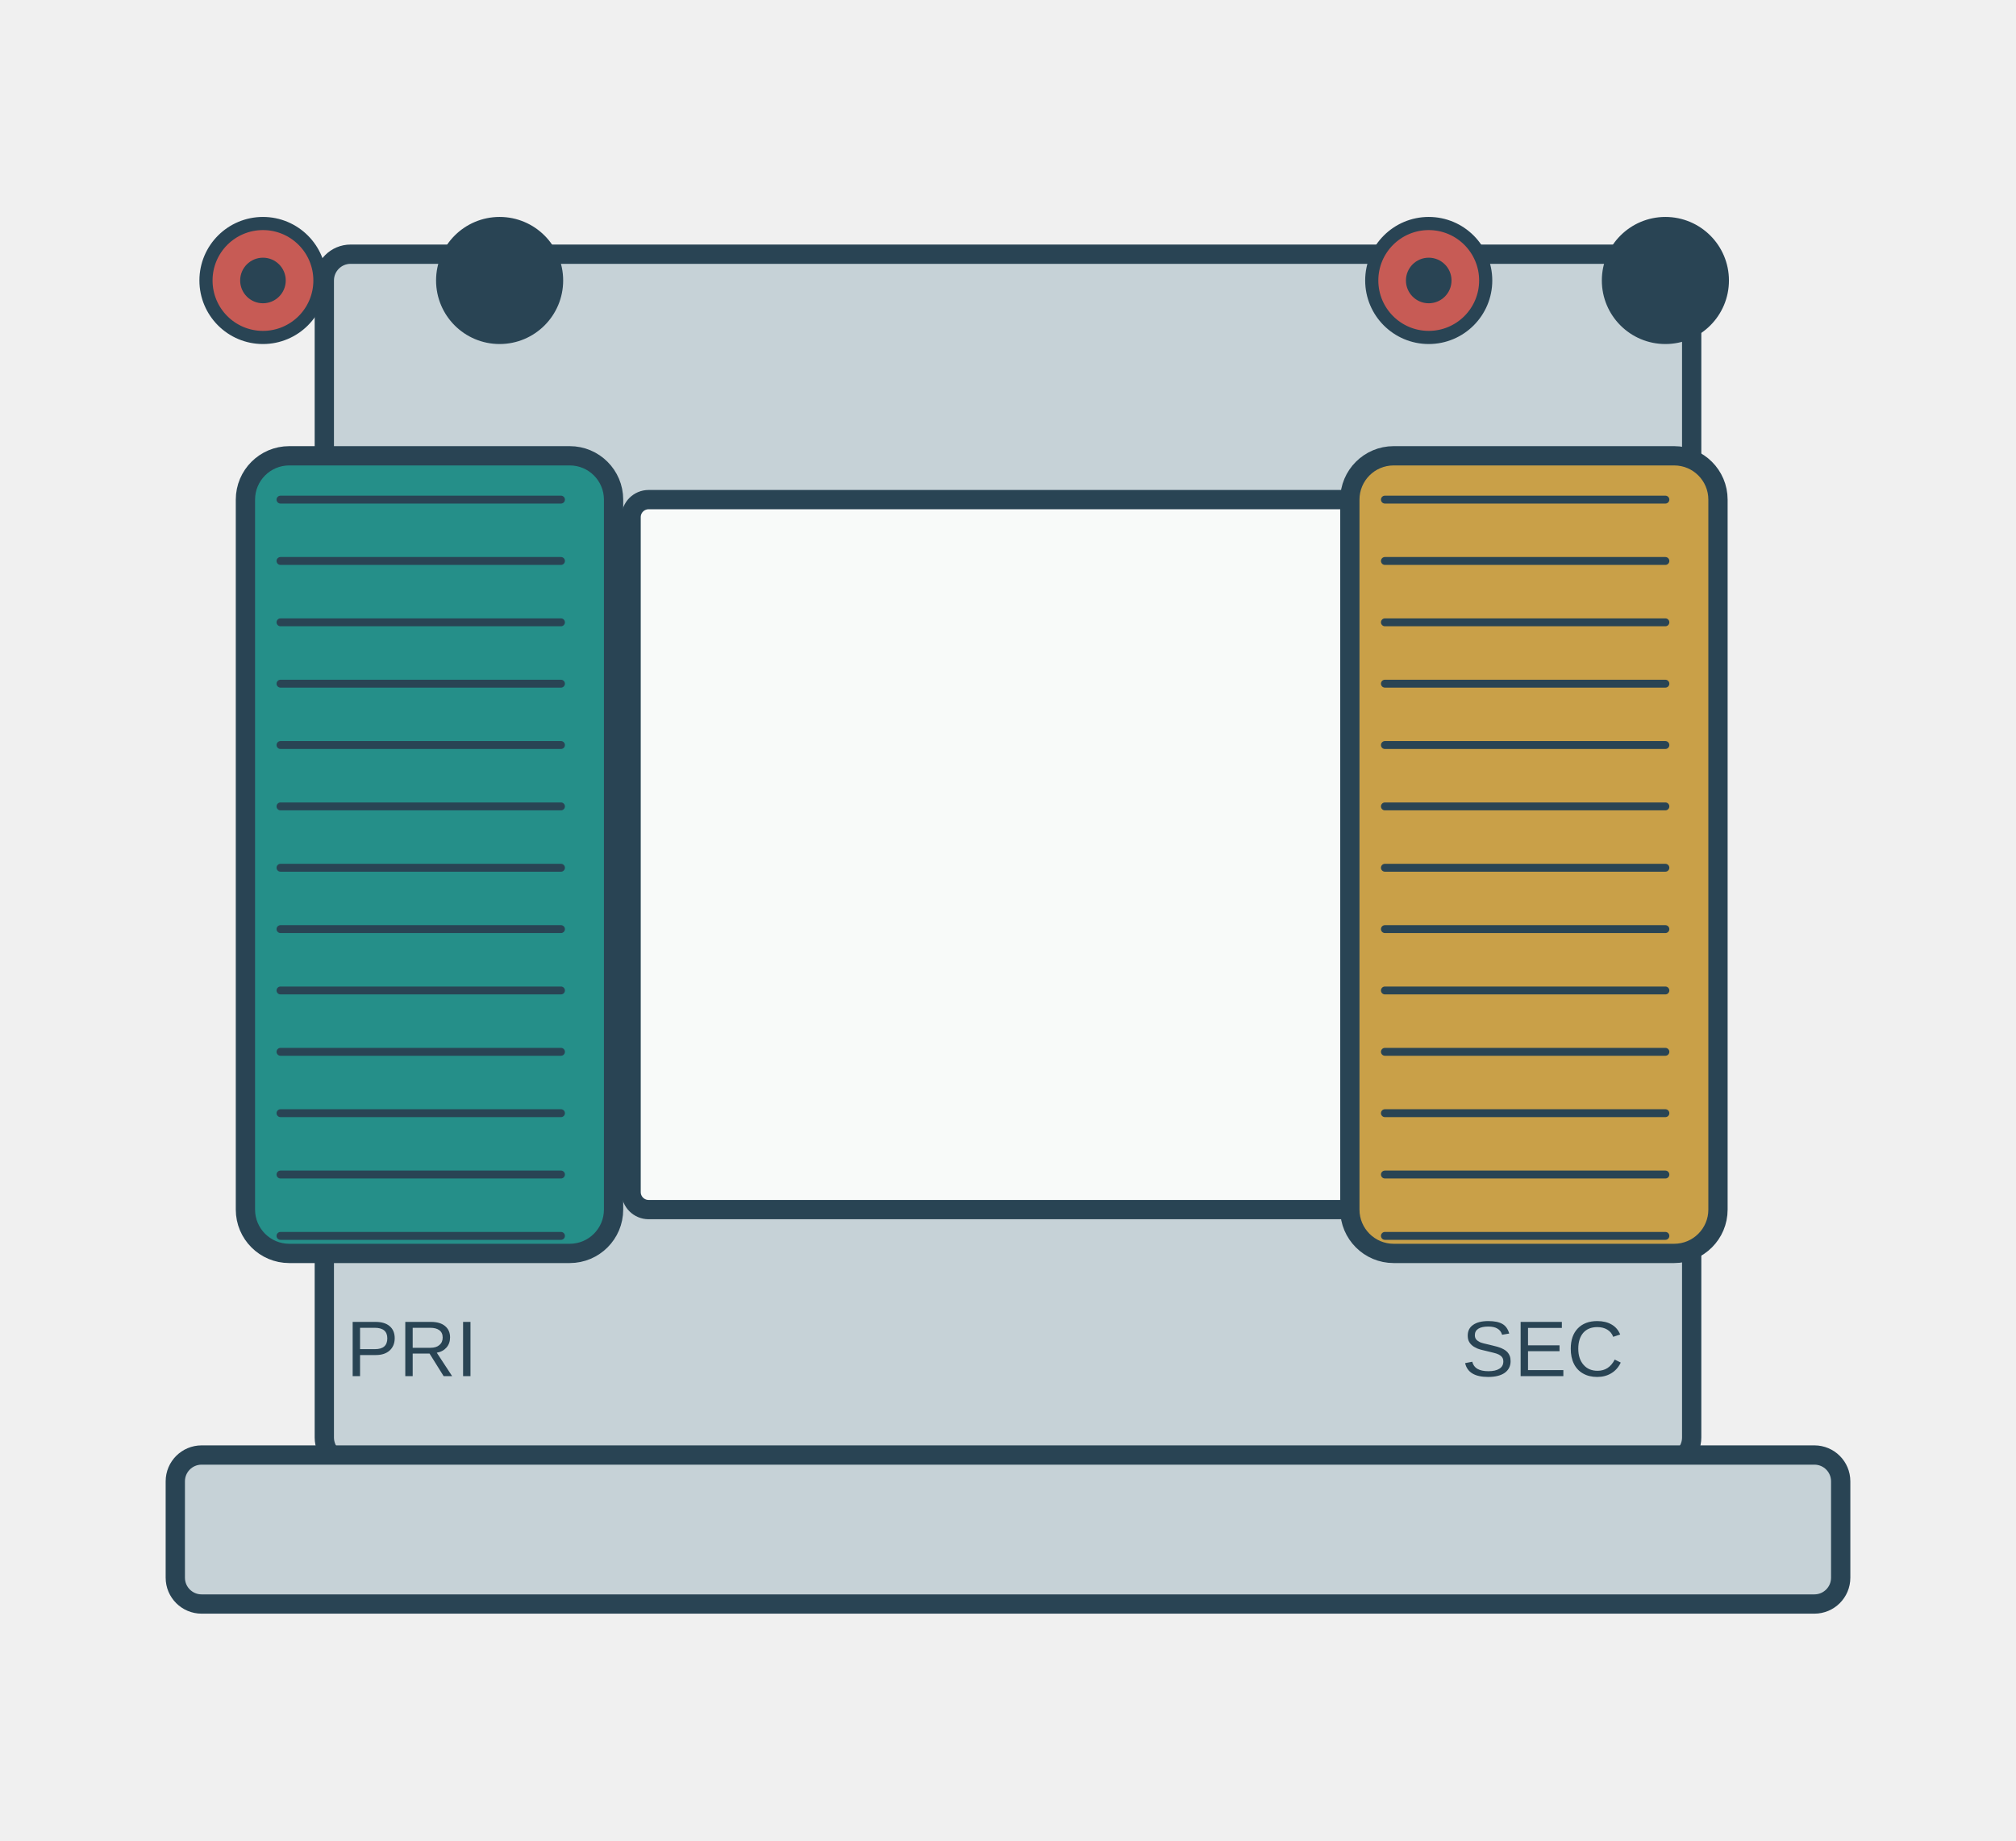
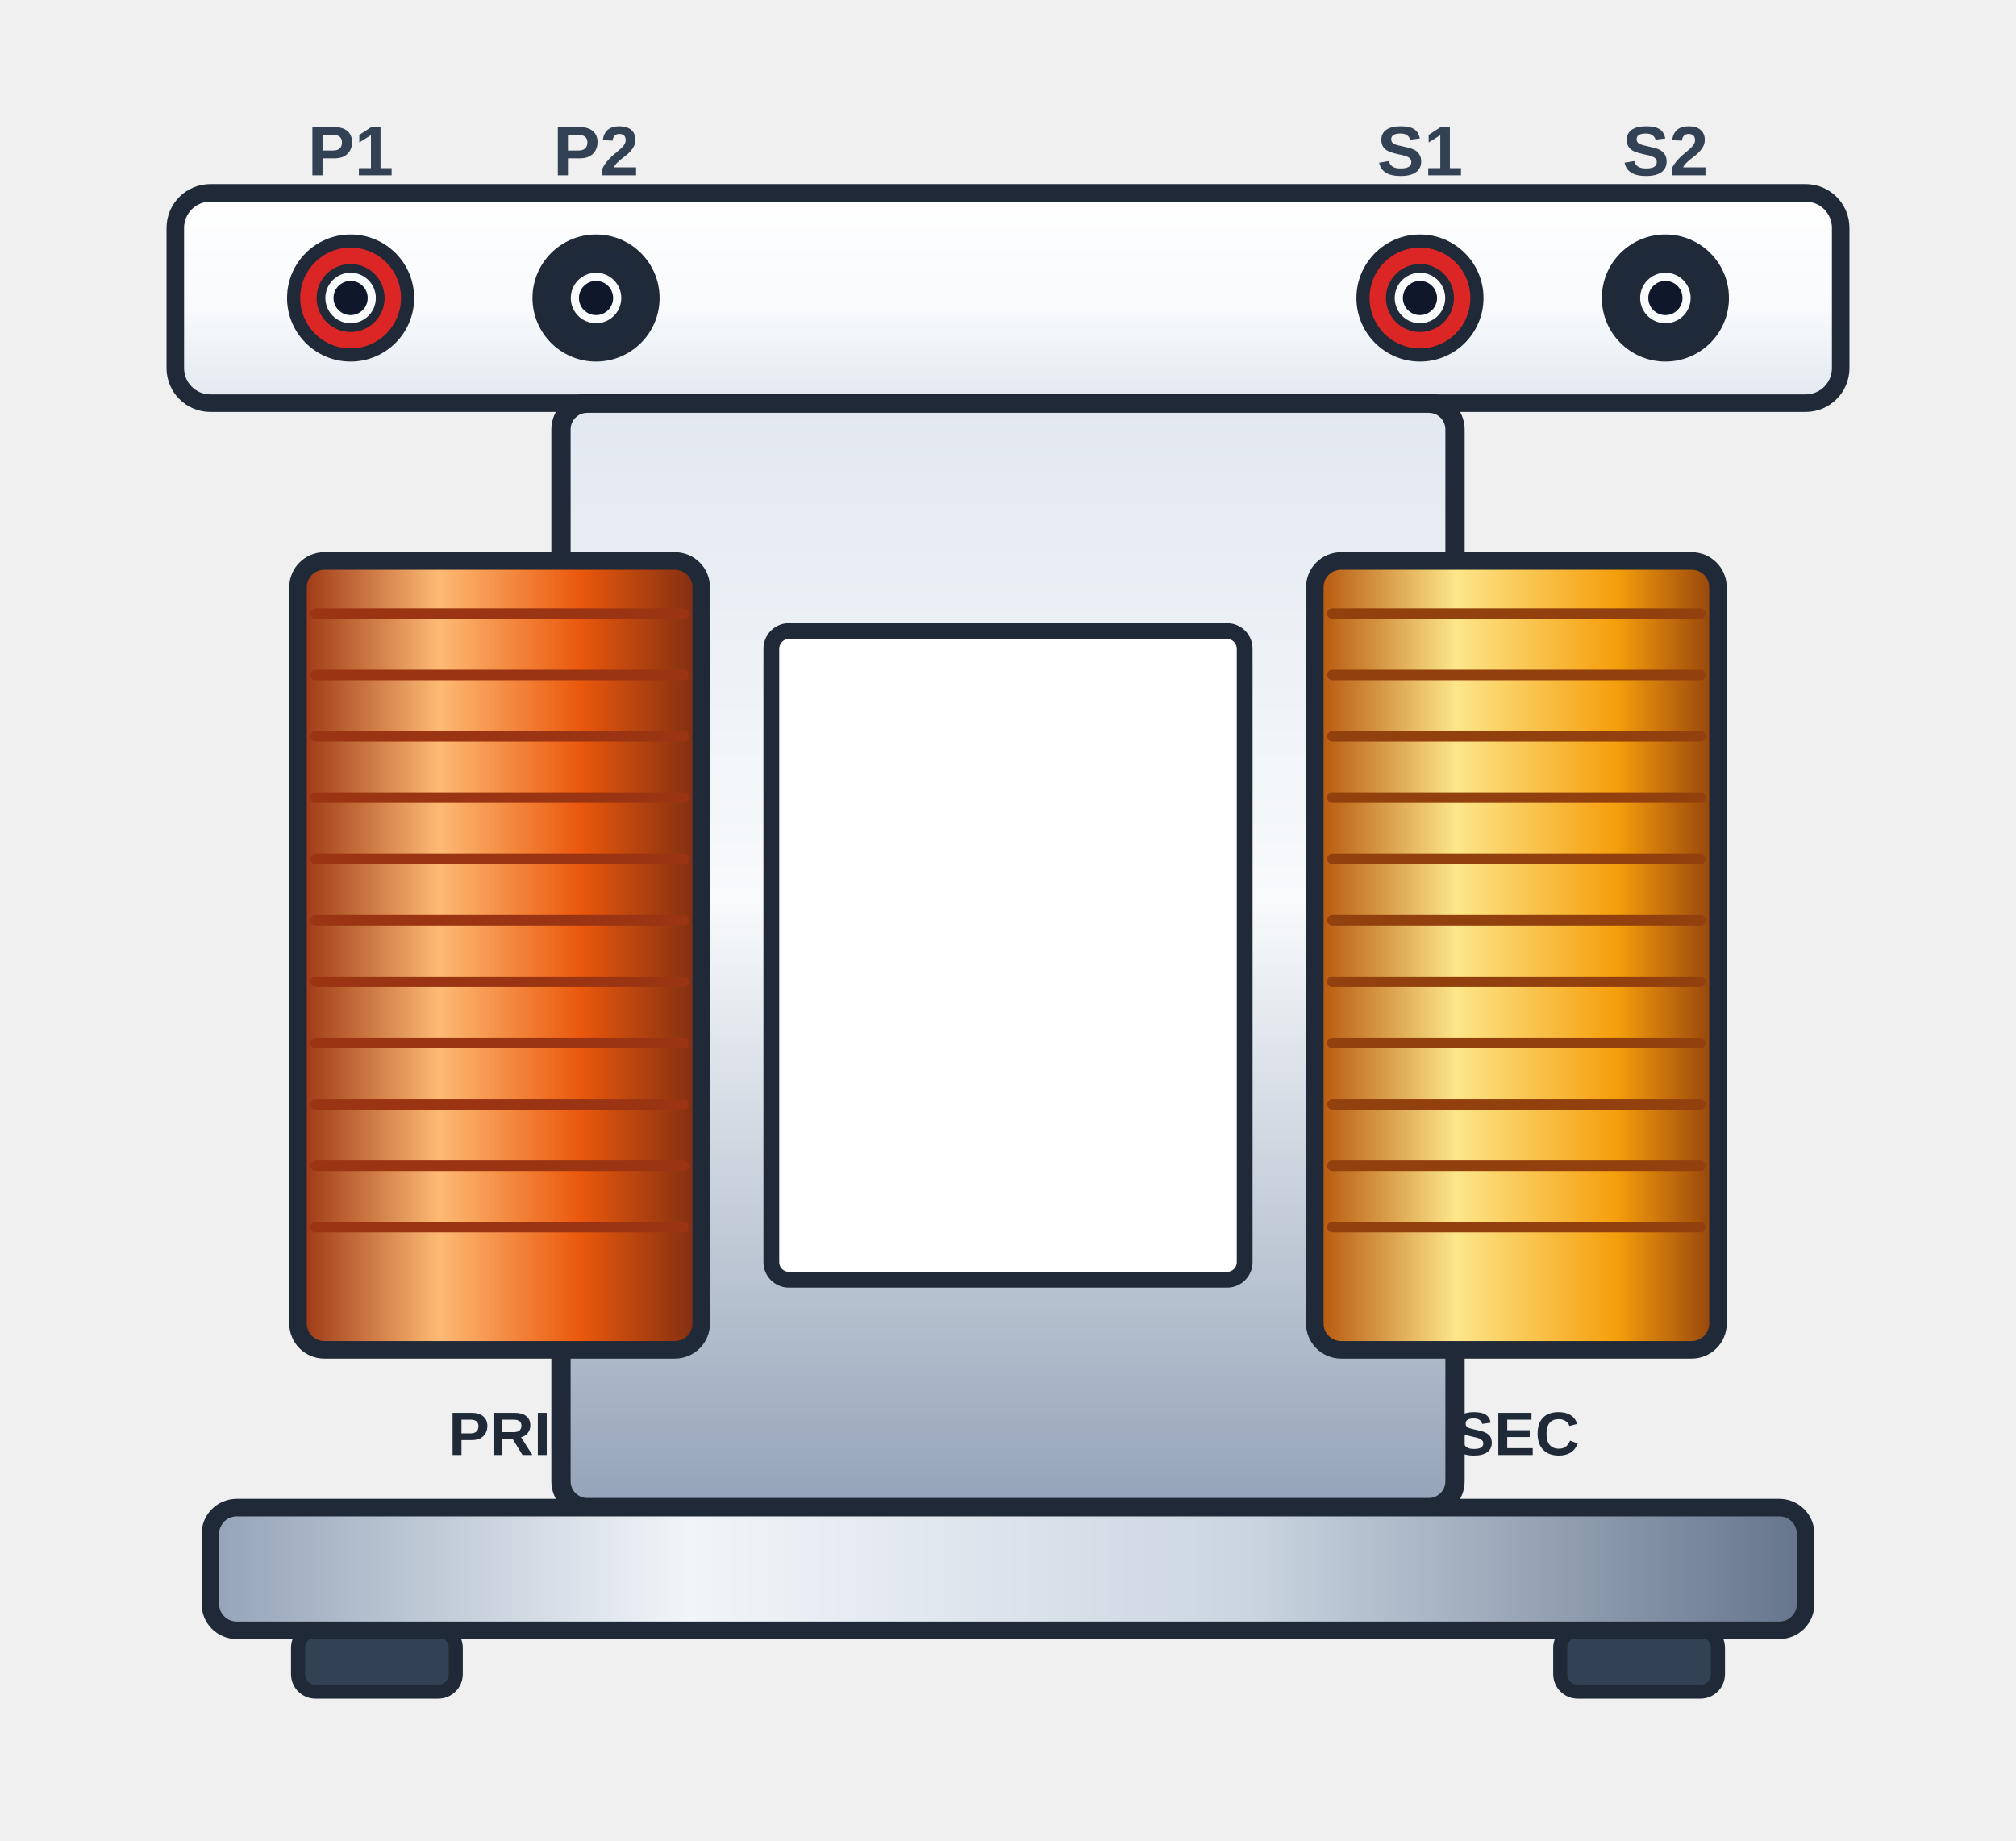
<svg xmlns="http://www.w3.org/2000/svg" width="230" height="210" viewBox="0 0 230 210">
-   <g stroke="#294454" stroke-width="2.2" stroke-linejoin="round" stroke-linecap="round">
-     <rect x="37" y="29" width="156" height="138" fill="#c6d2d7" rx="3" />
-     <rect x="72" y="57" width="87" height="81" fill="#f8faf9" rx="2" />
-     <rect x="20" y="166" width="190" height="17" fill="#c6d2d7" rx="3" />
-     <rect x="28" y="52" width="42" height="91" fill="#258f89" rx="5" />
-     <line x1="32" y1="57" x2="64" y2="57" stroke="#294454" stroke-width="0.9" />
-     <line x1="32" y1="64" x2="64" y2="64" stroke="#294454" stroke-width="0.9" />
-     <line x1="32" y1="71" x2="64" y2="71" stroke="#294454" stroke-width="0.9" />
-     <line x1="32" y1="78" x2="64" y2="78" stroke="#294454" stroke-width="0.9" />
-     <line x1="32" y1="85" x2="64" y2="85" stroke="#294454" stroke-width="0.9" />
-     <line x1="32" y1="92" x2="64" y2="92" stroke="#294454" stroke-width="0.9" />
-     <line x1="32" y1="99" x2="64" y2="99" stroke="#294454" stroke-width="0.9" />
-     <line x1="32" y1="106" x2="64" y2="106" stroke="#294454" stroke-width="0.9" />
-     <line x1="32" y1="113" x2="64" y2="113" stroke="#294454" stroke-width="0.9" />
-     <line x1="32" y1="120" x2="64" y2="120" stroke="#294454" stroke-width="0.9" />
-     <line x1="32" y1="127" x2="64" y2="127" stroke="#294454" stroke-width="0.9" />
-     <line x1="32" y1="134" x2="64" y2="134" stroke="#294454" stroke-width="0.9" />
-     <line x1="32" y1="141" x2="64" y2="141" stroke="#294454" stroke-width="0.9" />
-     <rect x="154" y="52" width="42" height="91" fill="#c9a048" rx="5" />
-     <line x1="158" y1="57" x2="190" y2="57" stroke="#294454" stroke-width="0.9" />
-     <line x1="158" y1="64" x2="190" y2="64" stroke="#294454" stroke-width="0.9" />
-     <line x1="158" y1="71" x2="190" y2="71" stroke="#294454" stroke-width="0.9" />
-     <line x1="158" y1="78" x2="190" y2="78" stroke="#294454" stroke-width="0.9" />
-     <line x1="158" y1="85" x2="190" y2="85" stroke="#294454" stroke-width="0.9" />
-     <line x1="158" y1="92" x2="190" y2="92" stroke="#294454" stroke-width="0.9" />
-     <line x1="158" y1="99" x2="190" y2="99" stroke="#294454" stroke-width="0.9" />
-     <line x1="158" y1="106" x2="190" y2="106" stroke="#294454" stroke-width="0.9" />
-     <line x1="158" y1="113" x2="190" y2="113" stroke="#294454" stroke-width="0.9" />
-     <line x1="158" y1="120" x2="190" y2="120" stroke="#294454" stroke-width="0.9" />
-     <line x1="158" y1="127" x2="190" y2="127" stroke="#294454" stroke-width="0.9" />
-     <line x1="158" y1="134" x2="190" y2="134" stroke="#294454" stroke-width="0.9" />
-     <line x1="158" y1="141" x2="190" y2="141" stroke="#294454" stroke-width="0.9" />
-     <ellipse cx="30" cy="32" rx="6.5" ry="6.5" fill="#c75b55" stroke-width="1.5" />
-     <ellipse cx="30" cy="32" rx="2.6" ry="2.6" fill="#294454" stroke="none" />
-     <ellipse cx="57" cy="32" rx="6.5" ry="6.5" fill="#294454" stroke-width="1.5" />
-     <ellipse cx="57" cy="32" rx="2.6" ry="2.6" fill="#294454" stroke="none" />
-     <ellipse cx="163" cy="32" rx="6.5" ry="6.5" fill="#c75b55" stroke-width="1.5" />
-     <ellipse cx="163" cy="32" rx="2.6" ry="2.6" fill="#294454" stroke="none" />
-     <ellipse cx="190" cy="32" rx="6.5" ry="6.5" fill="#294454" stroke-width="1.5" />
-     <ellipse cx="190" cy="32" rx="2.6" ry="2.6" fill="#294454" stroke="none" />
-     <text x="47" y="157" font-size="9" fill="#294454" stroke="none" font-family="Arial" text-anchor="middle">PRI</text>
-     <text x="176" y="157" font-size="9" fill="#294454" stroke="none" font-family="Arial" text-anchor="middle">SEC</text>
+   <defs>
+     <linearGradient id="g-chassis" x1="0" y1="0" x2="0" y2="1">
+       <stop offset="0%" stop-color="#FFFFFF" />
+       <stop offset="55%" stop-color="#F8FAFC" />
+       <stop offset="100%" stop-color="#E2E8F0" />
+     </linearGradient>
+     <linearGradient id="g-chassis-h" x1="0" y1="0" x2="1" y2="0">
+       <stop offset="0%" stop-color="#E2E8F0" />
+       <stop offset="22%" stop-color="#F8FAFC" />
+       <stop offset="80%" stop-color="#F1F5F9" />
+       <stop offset="100%" stop-color="#CBD5E1" />
+     </linearGradient>
+     <linearGradient id="g-bezel" x1="0" y1="0" x2="0" y2="1">
+       <stop offset="0%" stop-color="#475569" />
+       <stop offset="100%" stop-color="#1E293B" />
+     </linearGradient>
+     <linearGradient id="g-metal" x1="0" y1="0" x2="1" y2="0">
+       <stop offset="0%" stop-color="#94A3B8" />
+       <stop offset="30%" stop-color="#F1F5F9" />
+       <stop offset="65%" stop-color="#CBD5E1" />
+       <stop offset="100%" stop-color="#64748B" />
+     </linearGradient>
+     <linearGradient id="g-metal-v" x1="0" y1="0" x2="0" y2="1">
+       <stop offset="0%" stop-color="#E2E8F0" />
+       <stop offset="45%" stop-color="#F8FAFC" />
+       <stop offset="100%" stop-color="#94A3B8" />
+     </linearGradient>
+     <linearGradient id="g-teal" x1="0" y1="0" x2="0" y2="1">
+       <stop offset="0%" stop-color="#14B8A6" />
+       <stop offset="100%" stop-color="#0F766E" />
+     </linearGradient>
+     <linearGradient id="g-glass" x1="0" y1="0" x2="1" y2="0">
+       <stop offset="0%" stop-color="#E6F2F7" stop-opacity="0.82" />
+       <stop offset="28%" stop-color="#F8FCFE" stop-opacity="0.65" />
+       <stop offset="75%" stop-color="#E6F2F7" stop-opacity="0.58" />
+       <stop offset="100%" stop-color="#CBE4EE" stop-opacity="0.80" />
+     </linearGradient>
+     <linearGradient id="g-liquid" x1="0" y1="0" x2="0" y2="1">
+       <stop offset="0%" stop-color="#99F6E4" stop-opacity="0.55" />
+       <stop offset="100%" stop-color="#14B8A6" stop-opacity="0.38" />
+     </linearGradient>
+     <linearGradient id="g-screen" x1="0" y1="0" x2="0" y2="1">
+       <stop offset="0%" stop-color="#0F172A" />
+       <stop offset="100%" stop-color="#1E293B" />
+     </linearGradient>
+     <linearGradient id="g-brass" x1="0" y1="0" x2="1" y2="0">
+       <stop offset="0%" stop-color="#B45309" />
+       <stop offset="35%" stop-color="#FDE68A" />
+       <stop offset="75%" stop-color="#F59E0B" />
+       <stop offset="100%" stop-color="#92400E" />
+     </linearGradient>
+     <linearGradient id="g-copper" x1="0" y1="0" x2="1" y2="0">
+       <stop offset="0%" stop-color="#9A3412" />
+       <stop offset="35%" stop-color="#FDBA74" />
+       <stop offset="70%" stop-color="#EA580C" />
+       <stop offset="100%" stop-color="#7C2D12" />
+     </linearGradient>
+     <linearGradient id="g-rubber" x1="0" y1="0" x2="1" y2="1">
+       <stop offset="0%" stop-color="#14B8A6" />
+       <stop offset="100%" stop-color="#115E59" />
+     </linearGradient>
+   </defs>
+   <g stroke="#1F2937" stroke-width="2.2" stroke-linecap="round" stroke-linejoin="round" fill="none">
+     <rect x="34" y="186" width="18" height="7" rx="2" fill="#334155" stroke="#1F2937" stroke-width="1.6" />
+     <rect x="178" y="186" width="18" height="7" rx="2" fill="#334155" stroke="#1F2937" stroke-width="1.6" />
+     <rect x="20" y="22" width="190" height="24" rx="4" fill="url(#g-chassis)" stroke="#1F2937" stroke-width="2.0" />
+     <rect x="64" y="46" width="102" height="126" rx="3" fill="url(#g-metal-v)" stroke="#1F2937" stroke-width="2.2" />
+     <rect x="88" y="72" width="54" height="74" rx="2" fill="#FFFFFF" stroke="#1F2937" stroke-width="1.8" />
+     <rect x="24" y="172" width="182" height="14" rx="3" fill="url(#g-metal)" stroke="#1F2937" stroke-width="2.0" />
+     <rect x="34" y="64" width="46" height="90" rx="3" fill="url(#g-copper)" stroke="#1F2937" stroke-width="2.0" />
+     <rect x="150" y="64" width="46" height="90" rx="3" fill="url(#g-brass)" stroke="#1F2937" stroke-width="2.0" />
+     <line x1="36" y1="70" x2="78" y2="70" stroke="#9A3412" stroke-width="1.2" />
+     <line x1="36" y1="77" x2="78" y2="77" stroke="#9A3412" stroke-width="1.2" />
+     <line x1="36" y1="84" x2="78" y2="84" stroke="#9A3412" stroke-width="1.2" />
+     <line x1="36" y1="91" x2="78" y2="91" stroke="#9A3412" stroke-width="1.2" />
+     <line x1="36" y1="98" x2="78" y2="98" stroke="#9A3412" stroke-width="1.2" />
+     <line x1="36" y1="105" x2="78" y2="105" stroke="#9A3412" stroke-width="1.2" />
+     <line x1="36" y1="112" x2="78" y2="112" stroke="#9A3412" stroke-width="1.2" />
+     <line x1="36" y1="119" x2="78" y2="119" stroke="#9A3412" stroke-width="1.2" />
+     <line x1="36" y1="126" x2="78" y2="126" stroke="#9A3412" stroke-width="1.2" />
+     <line x1="36" y1="133" x2="78" y2="133" stroke="#9A3412" stroke-width="1.2" />
+     <line x1="36" y1="140" x2="78" y2="140" stroke="#9A3412" stroke-width="1.2" />
+     <line x1="152" y1="70" x2="194" y2="70" stroke="#92400E" stroke-width="1.2" />
+     <line x1="152" y1="77" x2="194" y2="77" stroke="#92400E" stroke-width="1.2" />
+     <line x1="152" y1="84" x2="194" y2="84" stroke="#92400E" stroke-width="1.2" />
+     <line x1="152" y1="91" x2="194" y2="91" stroke="#92400E" stroke-width="1.2" />
+     <line x1="152" y1="98" x2="194" y2="98" stroke="#92400E" stroke-width="1.2" />
+     <line x1="152" y1="105" x2="194" y2="105" stroke="#92400E" stroke-width="1.2" />
+     <line x1="152" y1="112" x2="194" y2="112" stroke="#92400E" stroke-width="1.2" />
+     <line x1="152" y1="119" x2="194" y2="119" stroke="#92400E" stroke-width="1.2" />
+     <line x1="152" y1="126" x2="194" y2="126" stroke="#92400E" stroke-width="1.2" />
+     <line x1="152" y1="133" x2="194" y2="133" stroke="#92400E" stroke-width="1.2" />
+     <line x1="152" y1="140" x2="194" y2="140" stroke="#92400E" stroke-width="1.2" />
+     <circle cx="40" cy="34" r="6.5" fill="#DC2626" stroke="#1F2937" stroke-width="1.5" />
+     <circle cx="40" cy="34" r="3.38" fill="#F8FAFC" stroke="#1F2937" stroke-width="1.0" />
+     <circle cx="40" cy="34" r="1.95" fill="#0F172A" stroke="none" />
+     <text x="40" y="20" fill="#334155" stroke="none" font-family="Segoe UI, Arial, sans-serif" font-size="8" font-weight="700" text-anchor="middle">P1</text>
+     <circle cx="68" cy="34" r="6.5" fill="#1E293B" stroke="#1F2937" stroke-width="1.5" />
+     <circle cx="68" cy="34" r="3.38" fill="#F8FAFC" stroke="#1F2937" stroke-width="1.0" />
+     <circle cx="68" cy="34" r="1.95" fill="#0F172A" stroke="none" />
+     <text x="68" y="20" fill="#334155" stroke="none" font-family="Segoe UI, Arial, sans-serif" font-size="8" font-weight="700" text-anchor="middle">P2</text>
+     <circle cx="162" cy="34" r="6.5" fill="#DC2626" stroke="#1F2937" stroke-width="1.5" />
+     <circle cx="162" cy="34" r="3.38" fill="#F8FAFC" stroke="#1F2937" stroke-width="1.0" />
+     <circle cx="162" cy="34" r="1.95" fill="#0F172A" stroke="none" />
+     <text x="162" y="20" fill="#334155" stroke="none" font-family="Segoe UI, Arial, sans-serif" font-size="8" font-weight="700" text-anchor="middle">S1</text>
+     <circle cx="190" cy="34" r="6.5" fill="#1E293B" stroke="#1F2937" stroke-width="1.5" />
+     <circle cx="190" cy="34" r="3.38" fill="#F8FAFC" stroke="#1F2937" stroke-width="1.0" />
+     <circle cx="190" cy="34" r="1.95" fill="#0F172A" stroke="none" />
+     <text x="190" y="20" fill="#334155" stroke="none" font-family="Segoe UI, Arial, sans-serif" font-size="8" font-weight="700" text-anchor="middle">S2</text>
+     <text x="57" y="166" fill="#1F2937" stroke="none" font-family="Segoe UI, Arial, sans-serif" font-size="7" font-weight="700" text-anchor="middle">PRI</text>
+     <text x="173" y="166" fill="#1F2937" stroke="none" font-family="Segoe UI, Arial, sans-serif" font-size="7" font-weight="700" text-anchor="middle">SEC</text>
  </g>
</svg>
